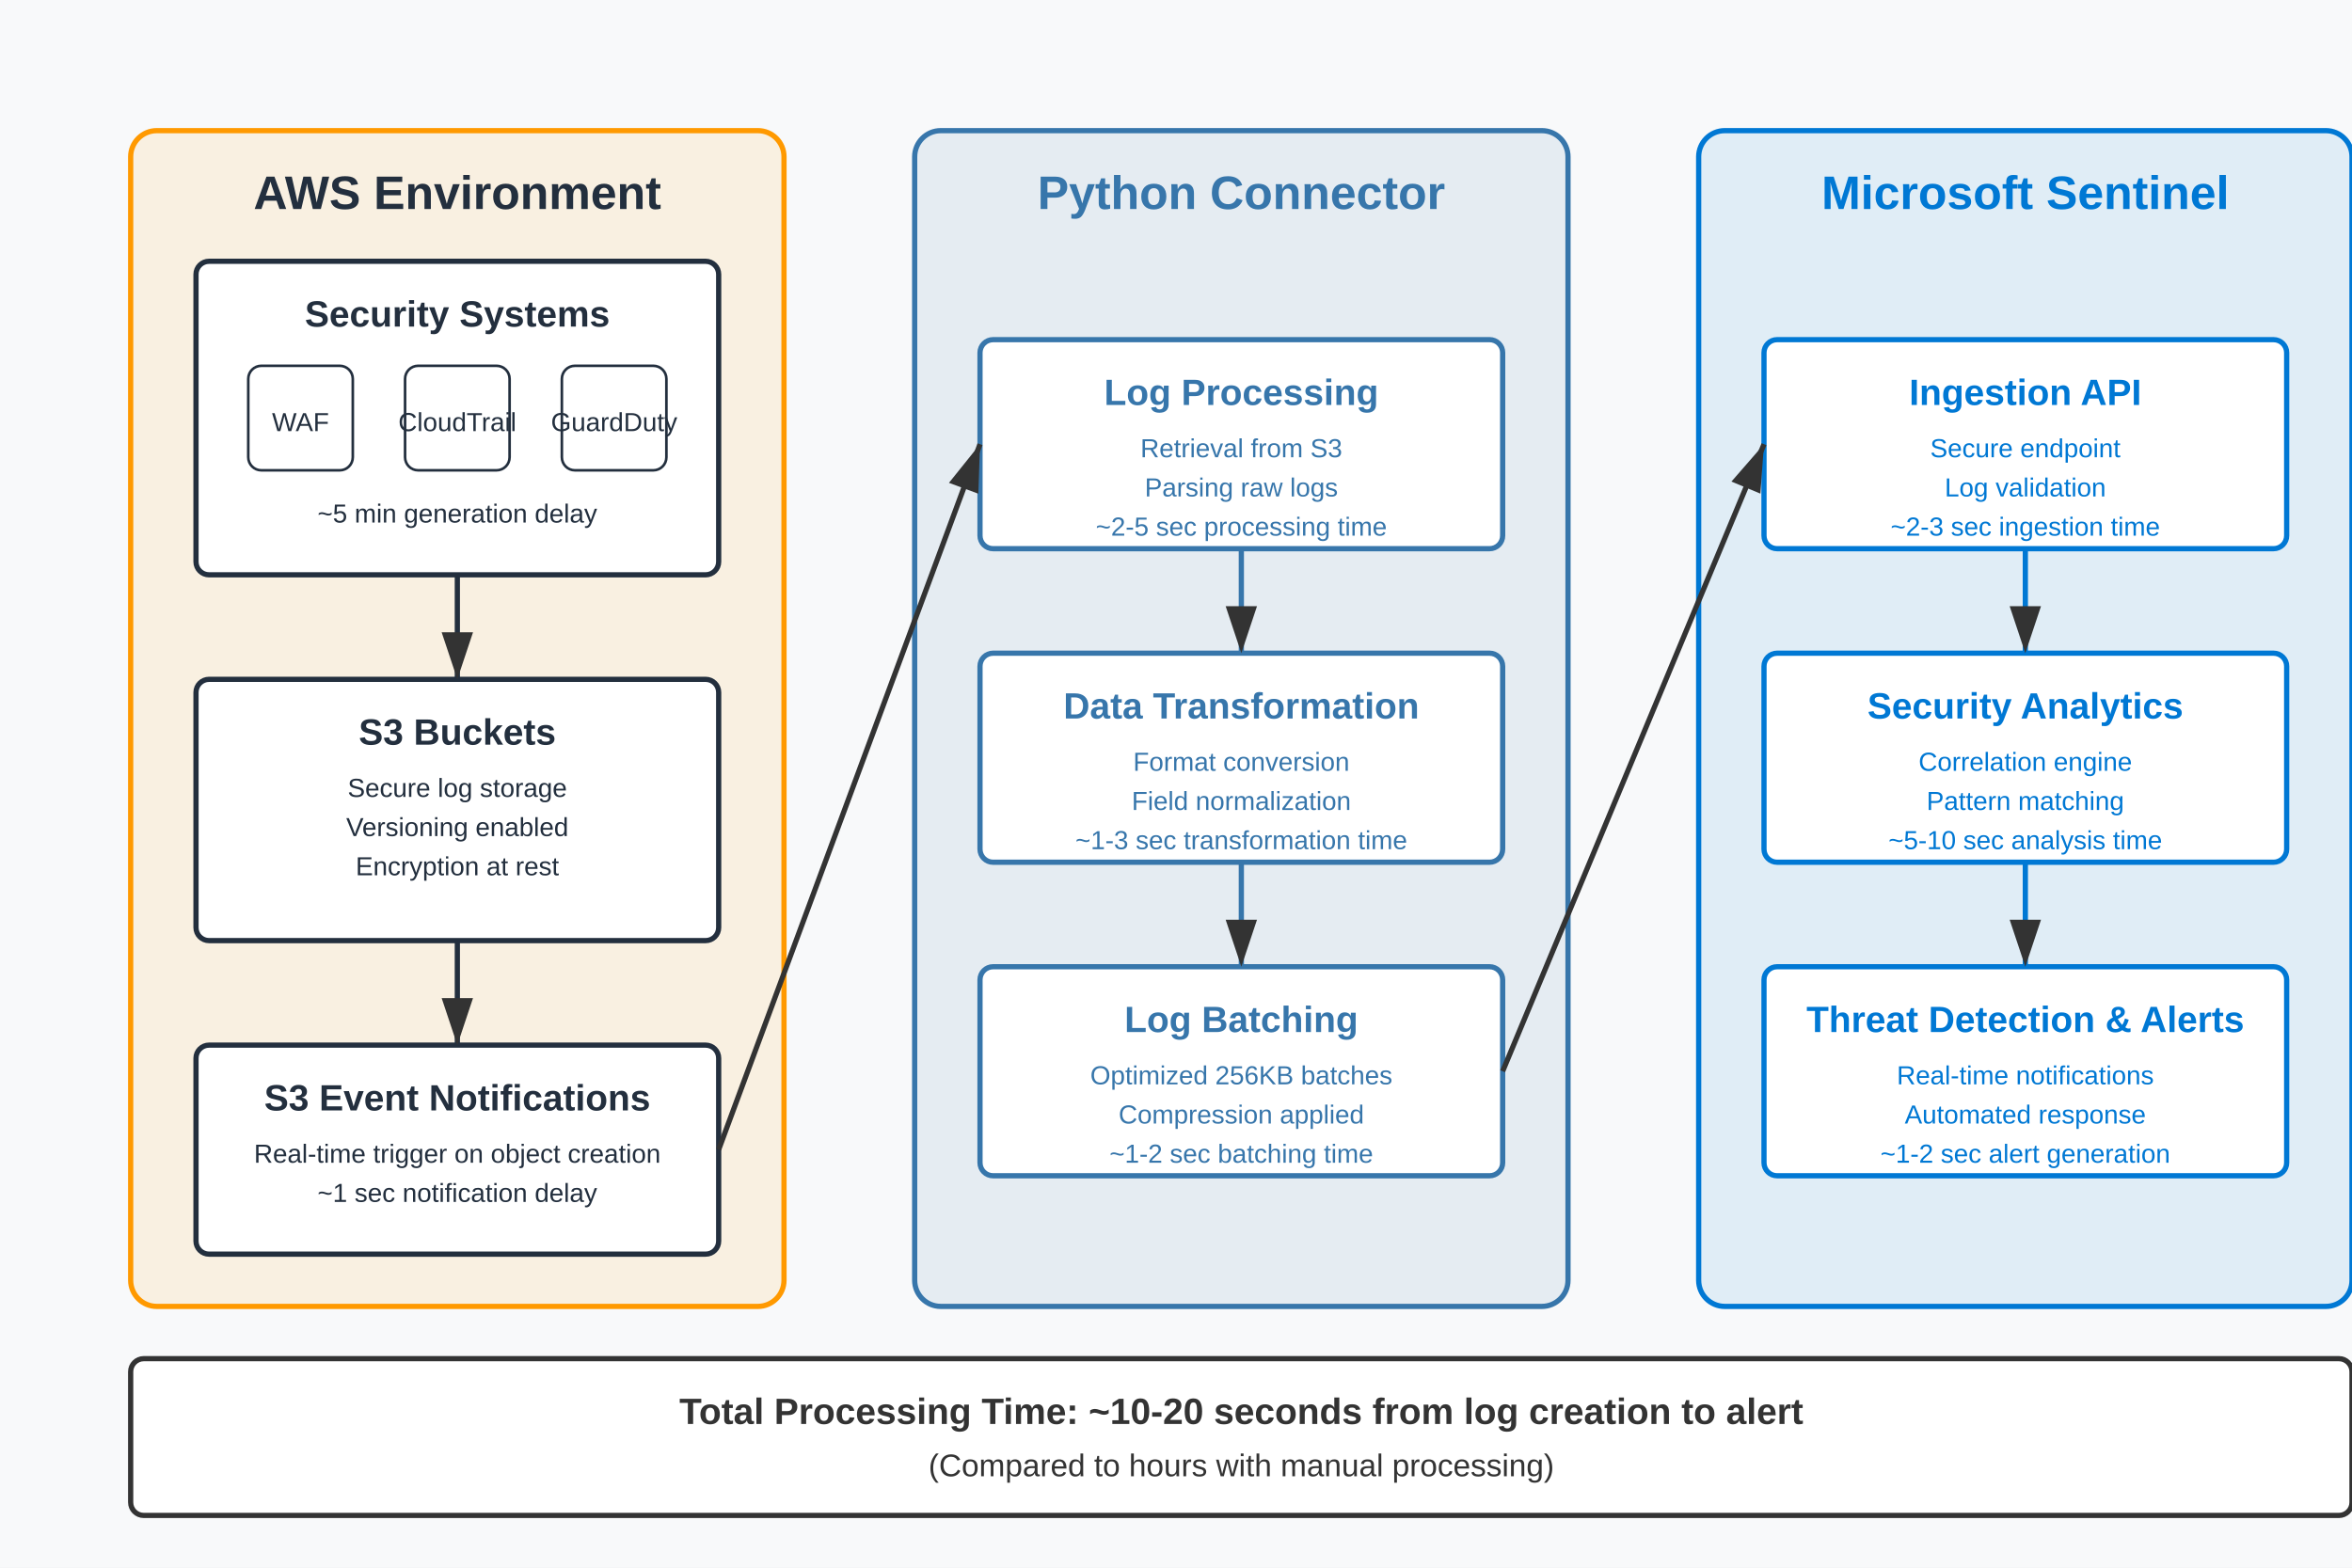
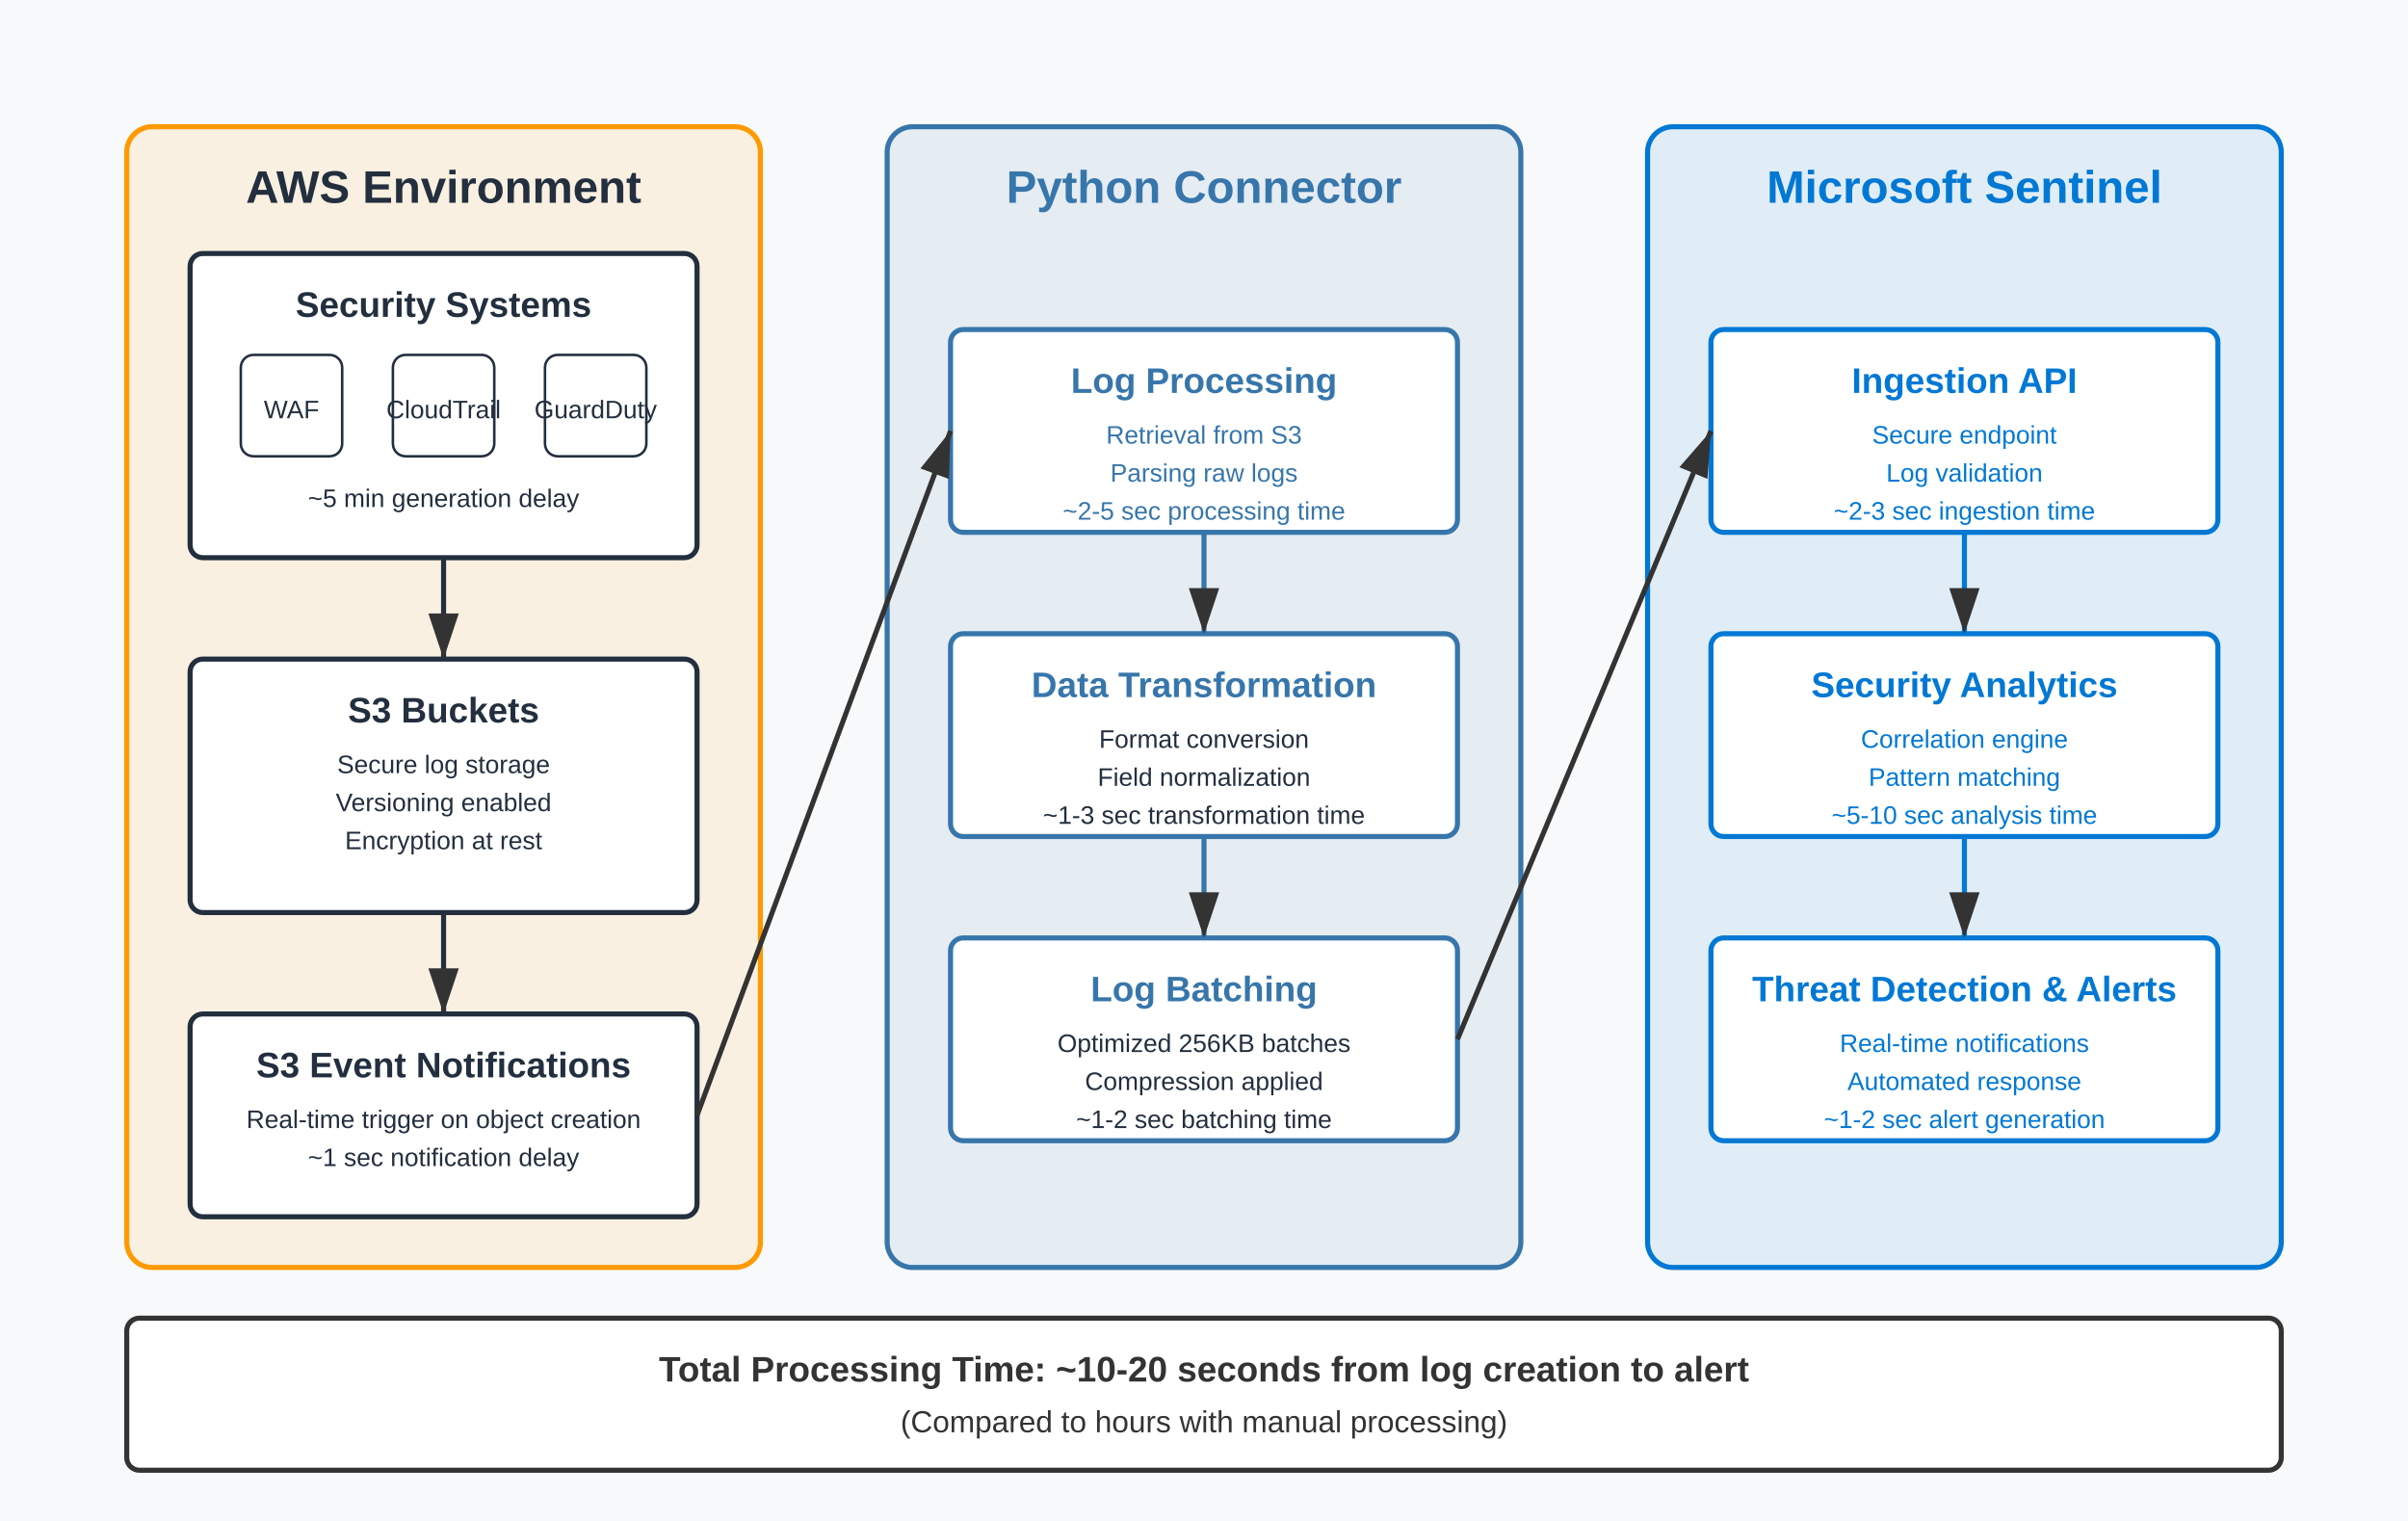
- <svg xmlns="http://www.w3.org/2000/svg" viewBox="0 0 900 600">
-   <rect width="900" height="600" fill="#f8f9fa" />
+ <svg xmlns="http://www.w3.org/2000/svg" viewBox="0 0 950 600">
+   <rect width="950" height="600" fill="#f8f9fa" />
  <rect x="50" y="50" width="250" height="450" rx="10" ry="10" fill="#FF9900" fill-opacity="0.1" stroke="#FF9900" stroke-width="2" />
  <text x="175" y="80" font-family="Arial" font-size="18" text-anchor="middle" font-weight="bold" fill="#232F3E">AWS Environment</text>
  <rect x="75" y="100" width="200" height="120" rx="5" ry="5" fill="#FFFFFF" stroke="#232F3E" stroke-width="2" />
  <text x="175" y="125" font-family="Arial" font-size="14" text-anchor="middle" font-weight="bold" fill="#232F3E">Security Systems</text>
  <rect x="95" y="140" width="40" height="40" rx="5" ry="5" fill="#FFFFFF" stroke="#232F3E" stroke-width="1" />
  <text x="115" y="165" font-family="Arial" font-size="10" text-anchor="middle" fill="#232F3E">WAF</text>
  <rect x="155" y="140" width="40" height="40" rx="5" ry="5" fill="#FFFFFF" stroke="#232F3E" stroke-width="1" />
  <text x="175" y="165" font-family="Arial" font-size="10" text-anchor="middle" fill="#232F3E">CloudTrail</text>
  <rect x="215" y="140" width="40" height="40" rx="5" ry="5" fill="#FFFFFF" stroke="#232F3E" stroke-width="1" />
  <text x="235" y="165" font-family="Arial" font-size="10" text-anchor="middle" fill="#232F3E">GuardDuty</text>
  <text x="175" y="200" font-family="Arial" font-size="10" text-anchor="middle" fill="#232F3E">~5 min generation delay</text>
  <rect x="75" y="260" width="200" height="100" rx="5" ry="5" fill="#FFFFFF" stroke="#232F3E" stroke-width="2" />
  <text x="175" y="285" font-family="Arial" font-size="14" text-anchor="middle" font-weight="bold" fill="#232F3E">S3 Buckets</text>
  <text x="175" y="305" font-family="Arial" font-size="10" text-anchor="middle" fill="#232F3E">Secure log storage</text>
  <text x="175" y="320" font-family="Arial" font-size="10" text-anchor="middle" fill="#232F3E">Versioning enabled</text>
  <text x="175" y="335" font-family="Arial" font-size="10" text-anchor="middle" fill="#232F3E">Encryption at rest</text>
  <rect x="75" y="400" width="200" height="80" rx="5" ry="5" fill="#FFFFFF" stroke="#232F3E" stroke-width="2" />
  <text x="175" y="425" font-family="Arial" font-size="14" text-anchor="middle" font-weight="bold" fill="#232F3E">S3 Event Notifications</text>
  <text x="175" y="445" font-family="Arial" font-size="10" text-anchor="middle" fill="#232F3E">Real-time trigger on object creation</text>
  <text x="175" y="460" font-family="Arial" font-size="10" text-anchor="middle" fill="#232F3E">~1 sec notification delay</text>
  <path d="M175 220 L175 260" stroke="#232F3E" stroke-width="2" marker-end="url(#arrow)" />
  <path d="M175 360 L175 400" stroke="#232F3E" stroke-width="2" marker-end="url(#arrow)" />
  <rect x="350" y="50" width="250" height="450" rx="10" ry="10" fill="#3776AB" fill-opacity="0.1" stroke="#3776AB" stroke-width="2" />
  <text x="475" y="80" font-family="Arial" font-size="18" text-anchor="middle" font-weight="bold" fill="#3776AB">Python Connector</text>
  <rect x="375" y="130" width="200" height="80" rx="5" ry="5" fill="#FFFFFF" stroke="#3776AB" stroke-width="2" />
  <text x="475" y="155" font-family="Arial" font-size="14" text-anchor="middle" font-weight="bold" fill="#3776AB">Log Processing</text>
  <text x="475" y="175" font-family="Arial" font-size="10" text-anchor="middle" fill="#3776AB">Retrieval from S3</text>
  <text x="475" y="190" font-family="Arial" font-size="10" text-anchor="middle" fill="#3776AB">Parsing raw logs</text>
  <text x="475" y="205" font-family="Arial" font-size="10" text-anchor="middle" fill="#3776AB">~2-5 sec processing time</text>
  <rect x="375" y="250" width="200" height="80" rx="5" ry="5" fill="#FFFFFF" stroke="#3776AB" stroke-width="2" />
  <text x="475" y="275" font-family="Arial" font-size="14" text-anchor="middle" font-weight="bold" fill="#3776AB">Data Transformation</text>
-   <text x="475" y="295" font-family="Arial" font-size="10" text-anchor="middle" fill="#3776AB">Format conversion</text>
-   <text x="475" y="310" font-family="Arial" font-size="10" text-anchor="middle" fill="#3776AB">Field normalization</text>
-   <text x="475" y="325" font-family="Arial" font-size="10" text-anchor="middle" fill="#3776AB">~1-3 sec transformation time</text>
+   <text x="475" y="295" font-family="Arial" font-size="10" text-anchor="middle" fill="#232F3E">Format conversion</text>
+   <text x="475" y="310" font-family="Arial" font-size="10" text-anchor="middle" fill="#232F3E">Field normalization</text>
+   <text x="475" y="325" font-family="Arial" font-size="10" text-anchor="middle" fill="#232F3E">~1-3 sec transformation time</text>
  <rect x="375" y="370" width="200" height="80" rx="5" ry="5" fill="#FFFFFF" stroke="#3776AB" stroke-width="2" />
  <text x="475" y="395" font-family="Arial" font-size="14" text-anchor="middle" font-weight="bold" fill="#3776AB">Log Batching</text>
-   <text x="475" y="415" font-family="Arial" font-size="10" text-anchor="middle" fill="#3776AB">Optimized 256KB batches</text>
-   <text x="475" y="430" font-family="Arial" font-size="10" text-anchor="middle" fill="#3776AB">Compression applied</text>
-   <text x="475" y="445" font-family="Arial" font-size="10" text-anchor="middle" fill="#3776AB">~1-2 sec batching time</text>
+   <text x="475" y="415" font-family="Arial" font-size="10" text-anchor="middle" fill="#232F3E">Optimized 256KB batches</text>
+   <text x="475" y="430" font-family="Arial" font-size="10" text-anchor="middle" fill="#232F3E">Compression applied</text>
+   <text x="475" y="445" font-family="Arial" font-size="10" text-anchor="middle" fill="#232F3E">~1-2 sec batching time</text>
  <path d="M475 210 L475 250" stroke="#3776AB" stroke-width="2" marker-end="url(#arrow)" />
  <path d="M475 330 L475 370" stroke="#3776AB" stroke-width="2" marker-end="url(#arrow)" />
  <rect x="650" y="50" width="250" height="450" rx="10" ry="10" fill="#0078D4" fill-opacity="0.1" stroke="#0078D4" stroke-width="2" />
  <text x="775" y="80" font-family="Arial" font-size="18" text-anchor="middle" font-weight="bold" fill="#0078D4">Microsoft Sentinel</text>
  <rect x="675" y="130" width="200" height="80" rx="5" ry="5" fill="#FFFFFF" stroke="#0078D4" stroke-width="2" />
  <text x="775" y="155" font-family="Arial" font-size="14" text-anchor="middle" font-weight="bold" fill="#0078D4">Ingestion API</text>
  <text x="775" y="175" font-family="Arial" font-size="10" text-anchor="middle" fill="#0078D4">Secure endpoint</text>
  <text x="775" y="190" font-family="Arial" font-size="10" text-anchor="middle" fill="#0078D4">Log validation</text>
  <text x="775" y="205" font-family="Arial" font-size="10" text-anchor="middle" fill="#0078D4">~2-3 sec ingestion time</text>
  <rect x="675" y="250" width="200" height="80" rx="5" ry="5" fill="#FFFFFF" stroke="#0078D4" stroke-width="2" />
  <text x="775" y="275" font-family="Arial" font-size="14" text-anchor="middle" font-weight="bold" fill="#0078D4">Security Analytics</text>
  <text x="775" y="295" font-family="Arial" font-size="10" text-anchor="middle" fill="#0078D4">Correlation engine</text>
  <text x="775" y="310" font-family="Arial" font-size="10" text-anchor="middle" fill="#0078D4">Pattern matching</text>
  <text x="775" y="325" font-family="Arial" font-size="10" text-anchor="middle" fill="#0078D4">~5-10 sec analysis time</text>
  <rect x="675" y="370" width="200" height="80" rx="5" ry="5" fill="#FFFFFF" stroke="#0078D4" stroke-width="2" />
  <text x="775" y="395" font-family="Arial" font-size="14" text-anchor="middle" font-weight="bold" fill="#0078D4">Threat Detection &amp; Alerts</text>
  <text x="775" y="415" font-family="Arial" font-size="10" text-anchor="middle" fill="#0078D4">Real-time notifications</text>
  <text x="775" y="430" font-family="Arial" font-size="10" text-anchor="middle" fill="#0078D4">Automated response</text>
  <text x="775" y="445" font-family="Arial" font-size="10" text-anchor="middle" fill="#0078D4">~1-2 sec alert generation</text>
  <path d="M775 210 L775 250" stroke="#0078D4" stroke-width="2" marker-end="url(#arrow)" />
  <path d="M775 330 L775 370" stroke="#0078D4" stroke-width="2" marker-end="url(#arrow)" />
  <path d="M275 440 L375 170" stroke="#333333" stroke-width="2" marker-end="url(#arrow)" />
  <path d="M575 410 L675 170" stroke="#333333" stroke-width="2" marker-end="url(#arrow)" />
  <rect x="50" y="520" width="850" height="60" rx="5" ry="5" fill="#FFFFFF" stroke="#333333" stroke-width="2" />
  <text x="475" y="545" font-family="Arial" font-size="14" text-anchor="middle" font-weight="bold" fill="#333333">Total Processing Time: ~10-20 seconds from log creation to alert</text>
  <text x="475" y="565" font-family="Arial" font-size="12" text-anchor="middle" fill="#333333">(Compared to hours with manual processing)</text>
  <defs>
    <marker id="arrow" markerWidth="10" markerHeight="10" refX="9" refY="3" orient="auto" markerUnits="strokeWidth">
      <path d="M0,0 L0,6 L9,3 z" fill="#333333" />
    </marker>
  </defs>
</svg>
